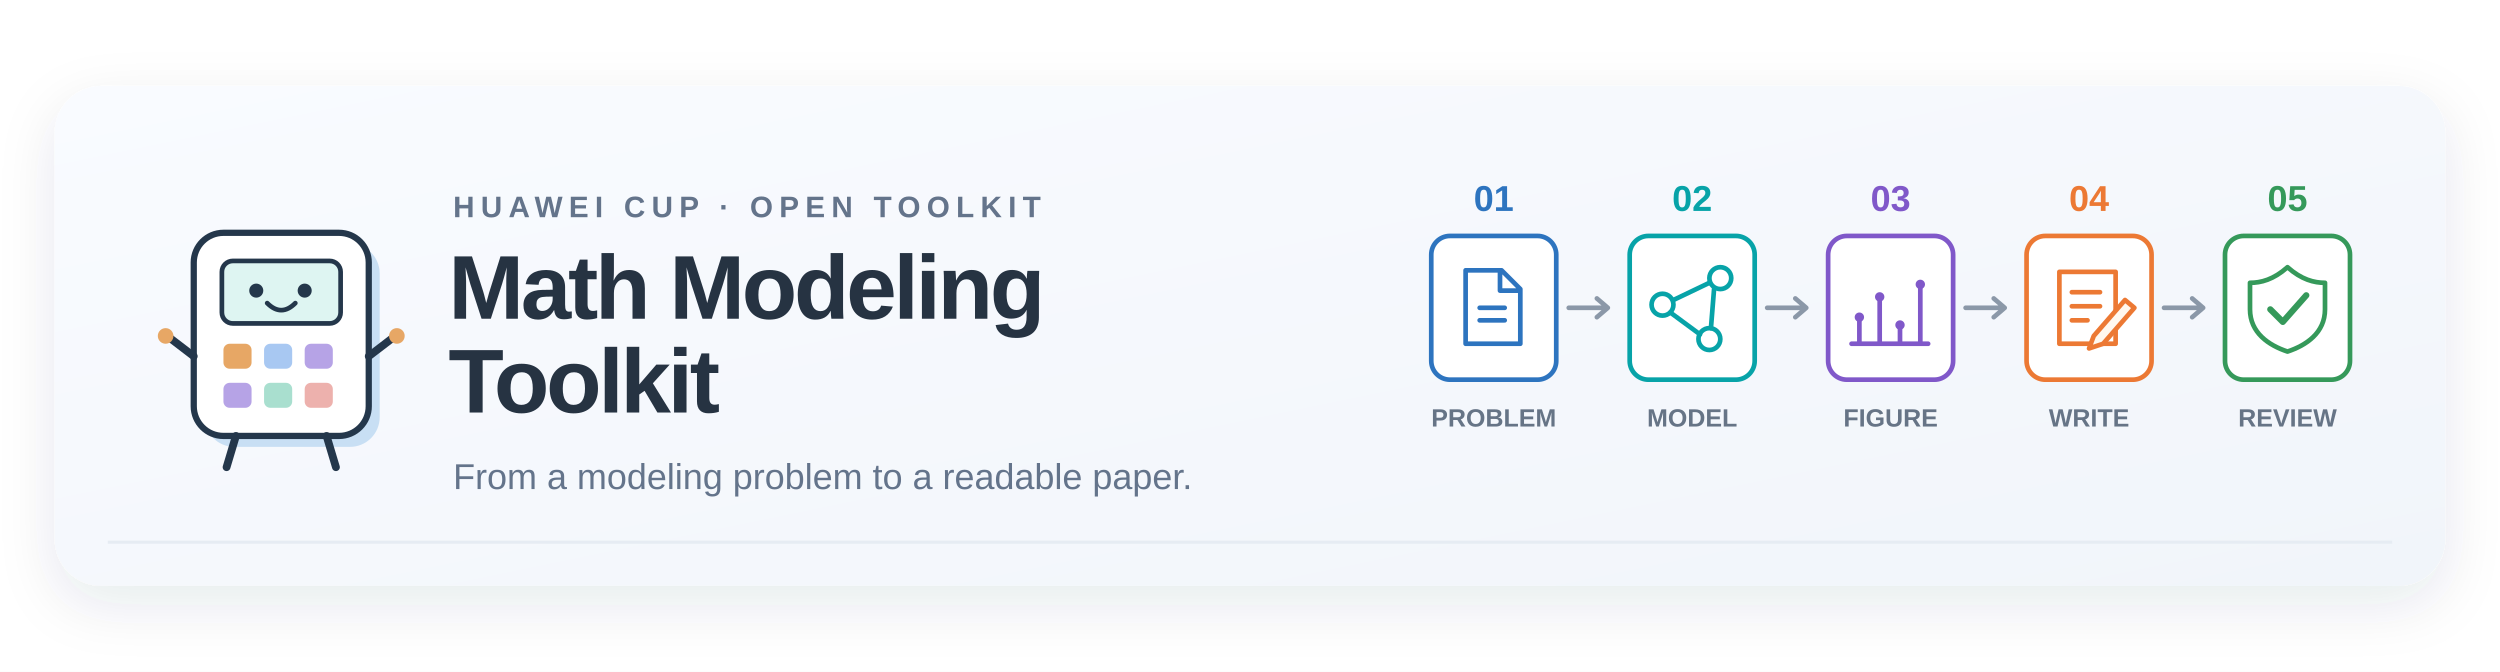
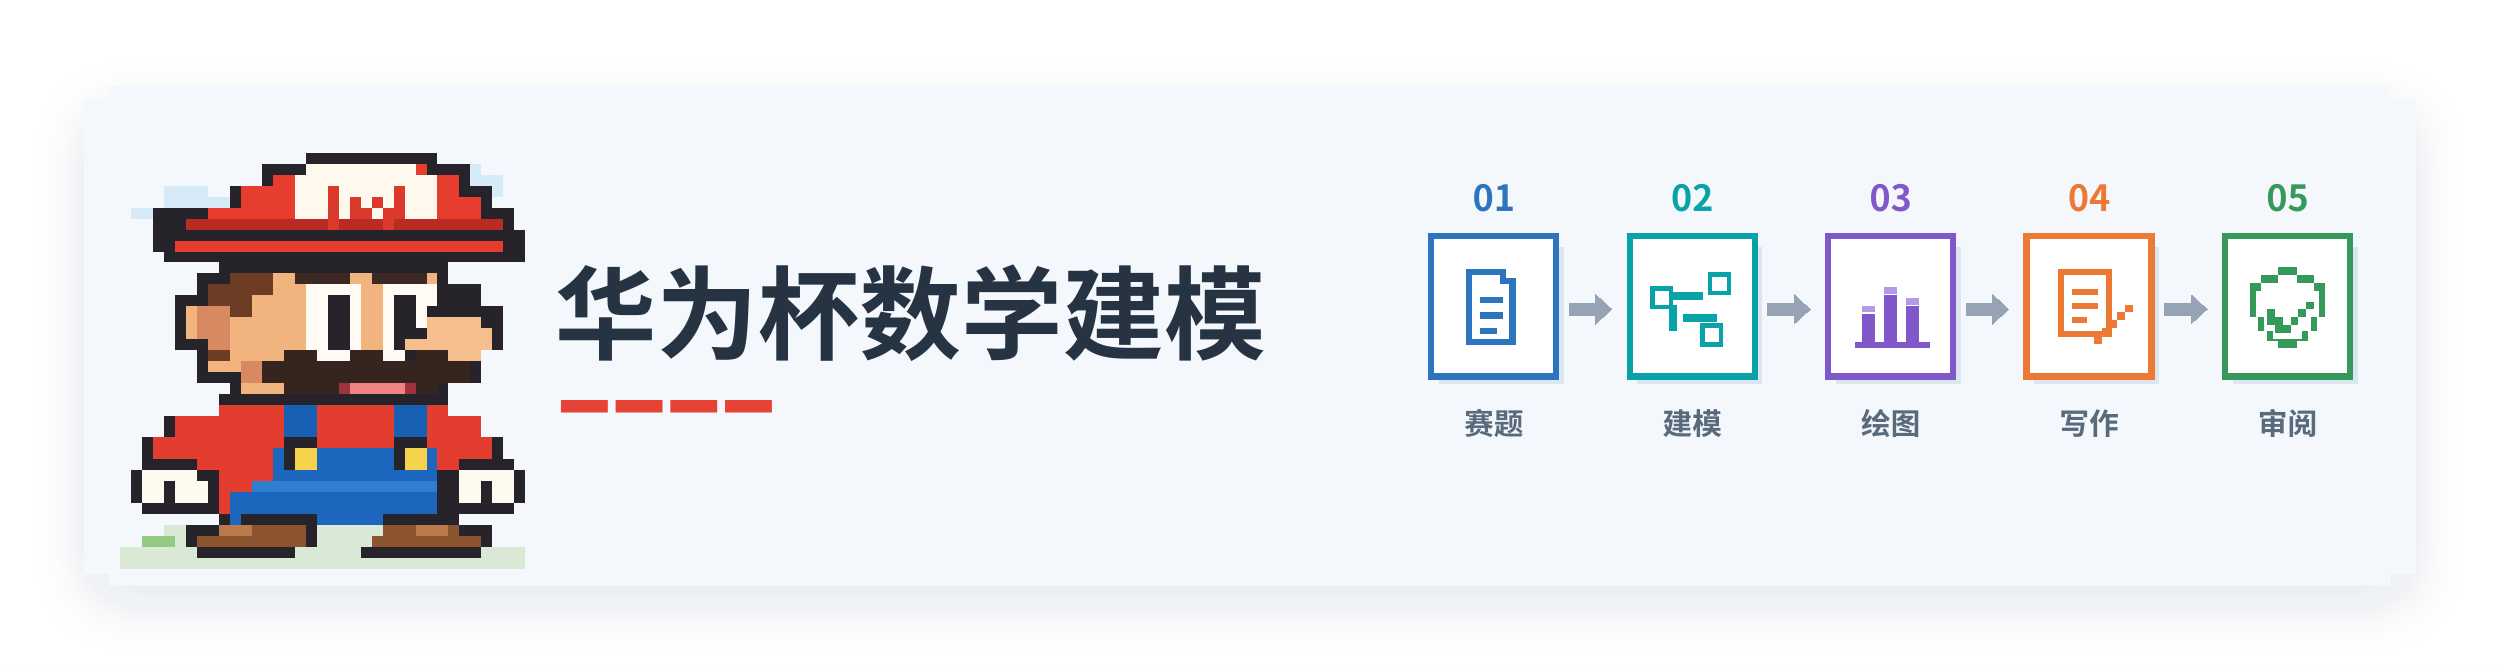
<svg xmlns="http://www.w3.org/2000/svg" width="1600" height="430" viewBox="0 0 1600 430" role="img" aria-labelledby="title desc">
  <defs>
-     <linearGradient id="panel" x1="0" y1="0" x2="1" y2="1">
-       <stop offset="0" stop-color="#f9fbff" />
-       <stop offset="1" stop-color="#f1f5fa" />
-     </linearGradient>
    <filter id="shadow" x="-10%" y="-30%" width="120%" height="170%">
-       <feDropShadow dx="0" dy="12" stdDeviation="18" flood-color="#23364d" flood-opacity=".10" />
+       <feDropShadow dx="0" dy="13" stdDeviation="16" flood-color="#283951" flood-opacity=".11" />
    </filter>
  </defs>
-   <rect width="1600" height="430" fill="#ffffff" />
-   <rect x="35" y="55" width="1530" height="320" rx="30" fill="url(#panel)" filter="url(#shadow)" />
-   <path d="M69 347h1462" stroke="#e6ecf3" stroke-width="2" />
-   <g transform="translate(112 141)">
-     <rect x="19" y="15" width="112" height="130" rx="19" fill="#c8dff4" />
-     <rect x="12" y="8" width="112" height="130" rx="19" fill="#ffffff" stroke="#24374b" stroke-width="4" />
-     <rect x="30" y="26" width="76" height="40" rx="7" fill="#def5f2" stroke="#24374b" stroke-width="3" />
-     <circle cx="52" cy="45" r="4.5" fill="#24374b" />
-     <circle cx="83" cy="45" r="4.5" fill="#24374b" />
-     <path d="M59 53q9 9 18 0" fill="none" stroke="#24374b" stroke-width="3" stroke-linecap="round" />
-     <rect x="31" y="79" width="18" height="16" rx="4" fill="#e7a765" />
-     <rect x="57" y="79" width="18" height="16" rx="4" fill="#a8c8f2" />
-     <rect x="83" y="79" width="18" height="16" rx="4" fill="#b6a3e6" />
-     <rect x="31" y="104" width="18" height="16" rx="4" fill="#b6a3e6" />
-     <rect x="57" y="104" width="18" height="16" rx="4" fill="#a9dfcf" />
-     <rect x="83" y="104" width="18" height="16" rx="4" fill="#edb1ad" />
-     <path d="M12 87-5 74M124 87l17-13M39 138l-6 20M97 138l6 20" stroke="#24374b" stroke-width="5" stroke-linecap="round" />
-     <circle cx="-6" cy="74" r="5" fill="#e7a765" />
-     <circle cx="142" cy="74" r="5" fill="#e7a765" />
+   <rect width="1600" height="430" fill="#fff" />
+   <path d="M70 55h1460v8h16v304h-16v8H70v-8H54V63h16z" fill="#f4f7fb" filter="url(#shadow)" />
+   <g transform="translate(77 77) scale(7)" shape-rendering="crispEdges">
+     <path d="M4 6h4v1h3v2H1V8h3zM29 4h4v1h2v2h-9V6h3z" fill="#d7eaf7" />
+     <path d="M0 39h37v2H0zM4 37h29v2H4z" fill="#d9e9d6" />
+     <path d="M2 38h3v1H2zM28 38h5v1h-5z" fill="#93c980" />
+     <path d="M8 8h2V6h3V4h4V3h12v1h3v2h2v2h2v4H5v-2H3V8z" fill="#27232b" />
+     <path d="M8 8h3V6h3V5h4V4h10v1h3v2h2v2H8z" fill="#e63d2e" />
+     <path d="M6 9h29v2H5v-1h1z" fill="#bb2a25" />
+     <path d="M17 4h10v1h2v4H16V5h1z" fill="#fff9ed" />
+     <path d="M19 6h1v2h1V7h1v1h1V7h1v1h1V6h1v3h-1v1h-1V8h-1v1h-2V8h-1v2h-1z" fill="#db392c" />
+     <path d="M3 10h34v3H4v-1H3z" fill="#27232b" />
+     <path d="M5 11h30v1H5z" fill="#e63d2e" />
+     <path d="M9 13h21v2h3v2h2v4h-2v3h-3v2H10v-2H7v-3H5v-5h2v-2h2z" fill="#27232b" />
+     <path d="M10 14h19v9h-2v2H11v-2H8v-3H6v-3h2v-2h2z" fill="#f2b47f" />
+     <path d="M10 14h4v2h-2v2h-2v4H8v-7h2z" fill="#6d3c25" />
+     <path d="M7 17h3v4H8v-1H7zM11 22h2v2h-2z" fill="#d98962" />
+     <path d="M16 14h5v1h-5zM23 14h5v1h-5z" fill="#3c2923" />
+     <path d="M17 15h5v7h-5zM24 15h5v7h-5z" fill="#fffaf3" />
+     <path d="M19 16h2v5h-2zM25 16h2v5h-2z" fill="#27232b" />
+     <path d="M28 17h5v1h2v3h-2v1h-7v-1h-1v-2h3z" fill="#27232b" />
+     <path d="M28 18h5v1h1v2h-1v1h-6v-1h-1v-1h2z" fill="#f6bd8d" />
+     <path d="M15 21h3v1h3v-1h3v1h3v-1h3v1h2v2h-3v1h-4v1h-6v-1h-4v-1h-2v-2h2z" fill="#36251f" />
+     <path d="M20 24h7v1h-1v1h-5v-1h-1z" fill="#9c353b" />
+     <path d="M21 24h5v1h-5z" fill="#f08282" />
+     <path d="M9 25h21v2h3v2h2v5h-3v2h-4v1H9v-1H5v-2H2v-5h2v-2h5z" fill="#27232b" />
+     <path d="M9 26h21v1h3v2h1v4h-3v2h-3v1H9v-1H6v-2H3v-4h2v-2h4z" fill="#e23d2e" />
+     <path d="M15 26h3v5h-3zM25 26h3v5h-3z" fill="#1760b4" />
+     <path d="M14 30h15v7H10v-3h4z" fill="#1d66be" />
+     <path d="M12 33h18v1H12z" fill="#2f7ed1" />
+     <path d="M15 29h3v3h-3zM25 29h3v3h-3z" fill="#27232b" />
+     <path d="M16 30h2v2h-2zM26 30h2v2h-2z" fill="#f6d34d" />
+     <path d="M2 31h5v1h2v3H7v1H2v-1H1v-3h1zM31 31h5v1h1v3h-1v1h-5v-1h-2v-3h2z" fill="#27232b" />
+     <path d="M2 32h5v1h1v2H2zM31 32h5v3h-5z" fill="#fffaf0" />
+     <path d="M4 33h1v2H4zM33 33h1v2h-1z" fill="#27232b" />
+     <path d="M11 36h7v3h-2v1H7v-1H6v-2h5zM24 36h7v1h3v2h-1v1H22v-1h2z" fill="#27232b" />
+     <path d="M11 37h6v2H7v-1h4zM24 37h7v1h2v1H23v-1h1z" fill="#8c532f" />
+     <path d="M9 37h3v1H9zM27 37h3v1h-3z" fill="#bb7a49" />
  </g>
-   <g font-family="Arial, Helvetica, sans-serif" fill="#263342">
-     <text x="290" y="139" font-size="19" font-weight="700" letter-spacing="4" fill="#64748b">HUAWEI CUP · OPEN TOOLKIT</text>
-     <text x="287" y="204" font-size="58" font-weight="750" letter-spacing="-2">Math Modeling</text>
-     <text x="287" y="264" font-size="58" font-weight="750" letter-spacing="-2">Toolkit</text>
-     <text x="290" y="313" font-size="23" fill="#64748b">From a modeling problem to a readable paper.</text>
-   </g>
-   <g font-family="Arial, Helvetica, sans-serif" font-weight="700" text-anchor="middle">
+   <text x="355" y="225" fill="#263342" font-family="PingFang SC, Microsoft YaHei, Noto Sans CJK SC, sans-serif" font-size="65" font-weight="750">华为杯数学建模</text>
+   <path d="M359 256h30v8h-30zM394 256h30v8h-30zM429 256h30v8h-30zM464 256h30v8h-30z" fill="#e64235" />
+   <g font-family="PingFang SC, Microsoft YaHei, Noto Sans CJK SC, sans-serif" font-weight="700" text-anchor="middle">
    <text x="956" y="135" font-size="23" fill="#2d74bf">01</text>
    <text x="1083" y="135" font-size="23" fill="#07a3a8">02</text>
    <text x="1210" y="135" font-size="23" fill="#8058c9">03</text>
    <text x="1337" y="135" font-size="23" fill="#ec7934">04</text>
    <text x="1464" y="135" font-size="23" fill="#35995a">05</text>
  </g>
-   <g stroke-width="3" stroke-linecap="round" stroke-linejoin="round" fill="none">
-     <rect x="916" y="151" width="80" height="92" rx="12" stroke="#2d74bf" fill="#ffffff" />
-     <path d="M938 173h23l12 12v35h-35zM960 173v13h13M947 197h16M947 205h16" stroke="#2d74bf" />
-     <rect x="1043" y="151" width="80" height="92" rx="12" stroke="#07a3a8" fill="#ffffff" />
-     <circle cx="1064" cy="195" r="7" stroke="#07a3a8" />
-     <circle cx="1101" cy="178" r="7" stroke="#07a3a8" />
-     <circle cx="1094" cy="217" r="7" stroke="#07a3a8" />
-     <path d="m1071 192 23-11m-25 19 19 14m9-29-2 25" stroke="#07a3a8" />
-     <rect x="1170" y="151" width="80" height="92" rx="12" stroke="#8058c9" fill="#ffffff" />
-     <path d="M1190 220v-17m13 17v-30m13 30v-12m13 12v-38M1185 220h49" stroke="#8058c9" />
-     <circle cx="1190" cy="203" r="3" fill="#8058c9" stroke="none" />
-     <circle cx="1203" cy="190" r="3" fill="#8058c9" stroke="none" />
-     <circle cx="1216" cy="208" r="3" fill="#8058c9" stroke="none" />
-     <circle cx="1229" cy="182" r="3" fill="#8058c9" stroke="none" />
-     <rect x="1297" y="151" width="80" height="92" rx="12" stroke="#ec7934" fill="#ffffff" />
-     <path d="M1318 174h36v46h-36zM1326 187h18M1326 196h18M1326 205h10" stroke="#ec7934" />
-     <path d="m1340 215 20-23 6 5-20 23-9 3z" fill="#fff8ef" stroke="#ec7934" />
-     <rect x="1424" y="151" width="80" height="92" rx="12" stroke="#35995a" fill="#ffffff" />
-     <path d="M1464 171c-9 8-17 10-24 10v17c0 15 12 23 24 27 12-4 24-12 24-27v-17c-7 0-15-2-24-10z" stroke="#35995a" />
-     <path d="m1453 198 8 8 15-17" stroke="#35995a" stroke-width="4" />
-     <path d="m1004 197 25 0m-7-6 7 6-7 6m109-6 25 0m-7-6 7 6-7 6m109-6 25 0m-7-6 7 6-7 6m109-6 25 0m-7-6 7 6-7 6" stroke="#8b98a8" />
+   <g shape-rendering="crispEdges">
+     <path d="M921 158h80v88h-80zM1048 158h80v88h-80zM1175 158h80v88h-80zM1302 158h80v88h-80zM1429 158h80v88h-80z" fill="#dce6f1" />
+     <rect x="916" y="151" width="80" height="90" fill="#fff" stroke="#2d74bf" stroke-width="4" />
+     <rect x="1043" y="151" width="80" height="90" fill="#fff" stroke="#07a3a8" stroke-width="4" />
+     <rect x="1170" y="151" width="80" height="90" fill="#fff" stroke="#8058c9" stroke-width="4" />
+     <rect x="1297" y="151" width="80" height="90" fill="#fff" stroke="#ec7934" stroke-width="4" />
+     <rect x="1424" y="151" width="80" height="90" fill="#fff" stroke="#35995a" stroke-width="4" />
+     <path d="M938 172h26v6h6v43h-32z" fill="#2d74bf" />
+     <path d="M942 176h18v6h6v35h-24z" fill="#fff" />
+     <path d="M947 190h15v4h-15zM947 200h15v4h-15zM947 210h11v4h-11z" fill="#2d74bf" />
+     <path d="M1064 187h26v5h-26zM1068 195h5v17h-5zM1077 201h22v5h-22z" fill="#07a3a8" />
+     <rect x="1056" y="183" width="15" height="15" fill="#07a3a8" />
+     <rect x="1059" y="186" width="9" height="9" fill="#fff" />
+     <rect x="1093" y="174" width="15" height="15" fill="#07a3a8" />
+     <rect x="1096" y="177" width="9" height="9" fill="#fff" />
+     <rect x="1088" y="207" width="15" height="15" fill="#07a3a8" />
+     <rect x="1091" y="210" width="9" height="9" fill="#fff" />
+     <path d="M1187 219h48v4h-48zM1192 201h8v18h-8zM1206 189h8v30h-8zM1220 196h8v23h-8z" fill="#8058c9" />
+     <path d="M1192 196h8v4h-8zM1206 184h8v4h-8zM1220 191h8v4h-8z" fill="#b39ae5" />
+     <path d="M1317 172h35v44h-35z" fill="#ec7934" />
+     <path d="M1321 176h27v36h-27z" fill="#fff" />
+     <path d="M1326 185h17v4h-17zM1326 194h17v4h-17zM1326 203h10v4h-10z" fill="#ec7934" />
+     <path d="M1340 215h5v-5h5v-5h5v-5h5v-5h5v5h-5v5h-5v5h-5v5h-5v5h-5z" fill="#ec7934" />
+     <path d="M1458 171h12v5h11v5h7v22h-5v9h-6v6h-7v5h-12v-5h-7v-6h-6v-9h-5v-22h7v-5h11z" fill="#35995a" />
+     <path d="M1458 176h12v5h11v5h3v17h-5v9h-6v5h-18v-5h-6v-9h-5v-17h3v-5h11z" fill="#fff" />
+     <path d="M1451 198h5v5h5v5h5v-5h5v-5h5v-5h5v5h-5v5h-5v5h-5v5h-10v-5h-5z" fill="#35995a" />
+     <path d="M1004 194h17v-6l11 10-11 10v-6h-17zM1131 194h17v-6l11 10-11 10v-6h-17zM1258 194h17v-6l11 10-11 10v-6h-17zM1385 194h17v-6l11 10-11 10v-6h-17z" fill="#95a3b5" />
  </g>
-   <g font-family="Arial, Helvetica, sans-serif" font-size="16" font-weight="700" text-anchor="middle" fill="#667486">
-     <text x="956" y="273">PROBLEM</text>
-     <text x="1083" y="273">MODEL</text>
-     <text x="1210" y="273">FIGURE</text>
-     <text x="1337" y="273">WRITE</text>
-     <text x="1464" y="273">REVIEW</text>
+   <g font-family="PingFang SC, Microsoft YaHei, Noto Sans CJK SC, sans-serif" font-size="19" font-weight="700" text-anchor="middle" fill="#596a7d">
+     <text x="956" y="278">赛题</text>
+     <text x="1083" y="278">建模</text>
+     <text x="1210" y="278">绘图</text>
+     <text x="1337" y="278">写作</text>
+     <text x="1464" y="278">审阅</text>
  </g>
</svg>
